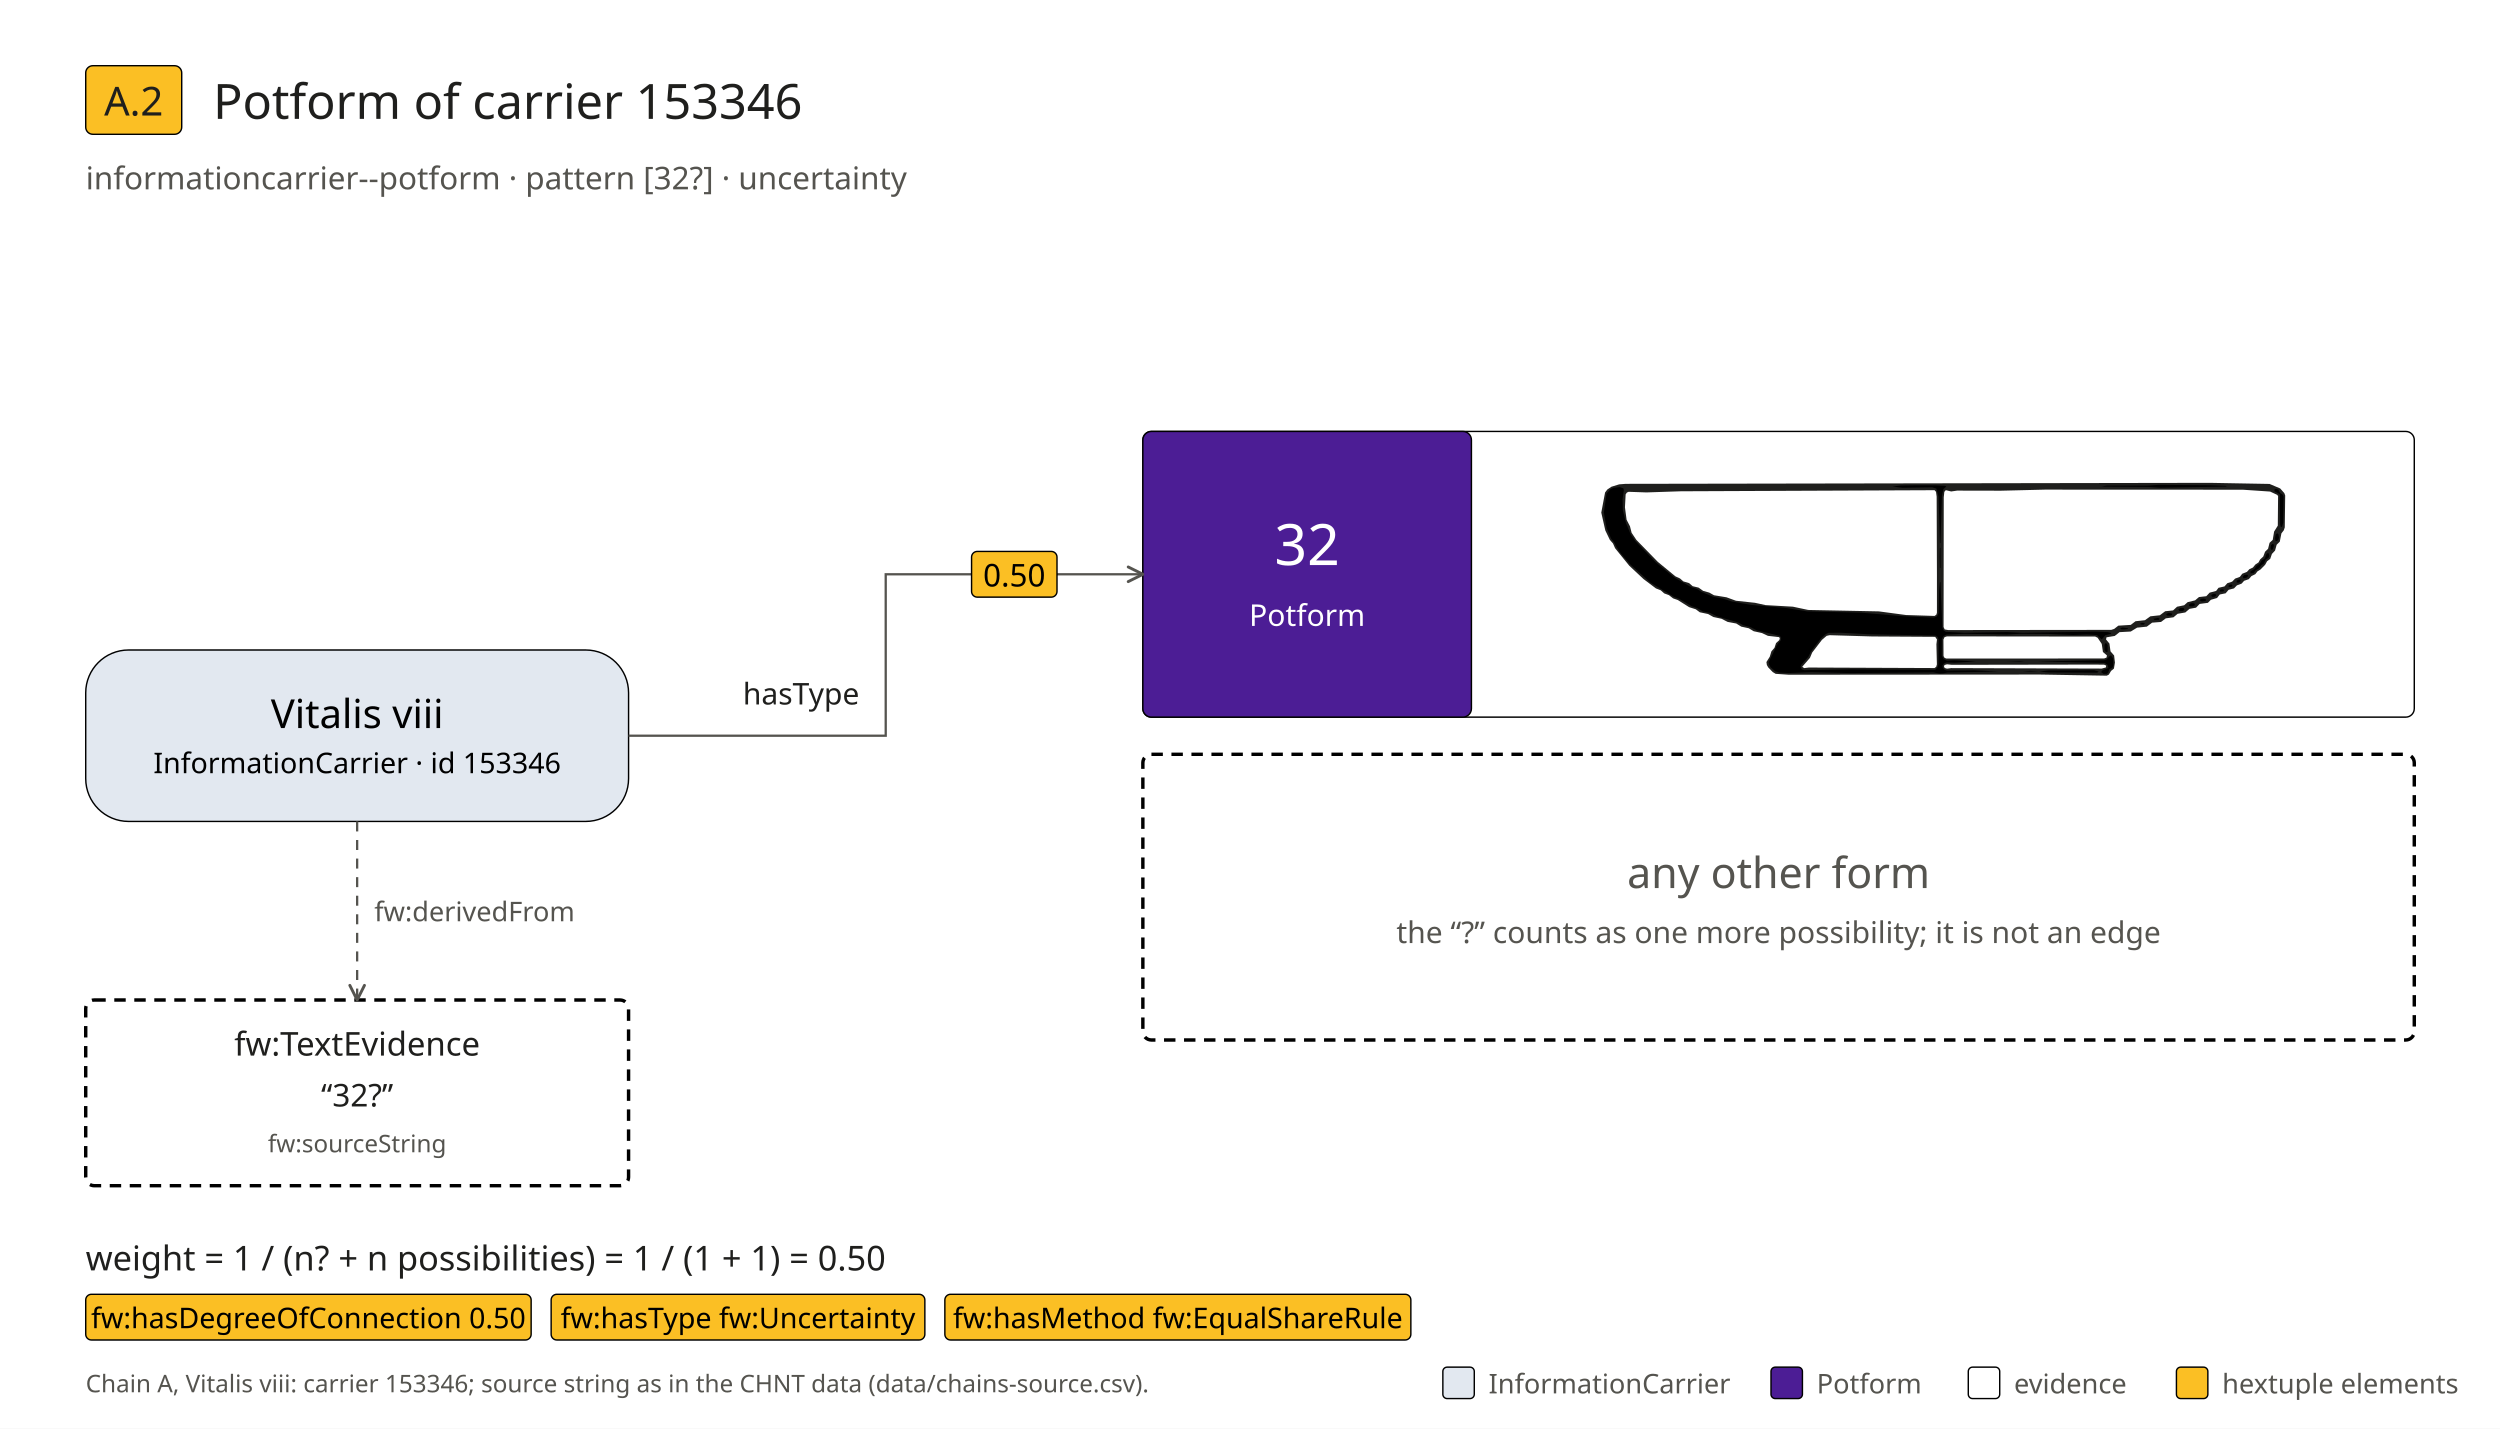
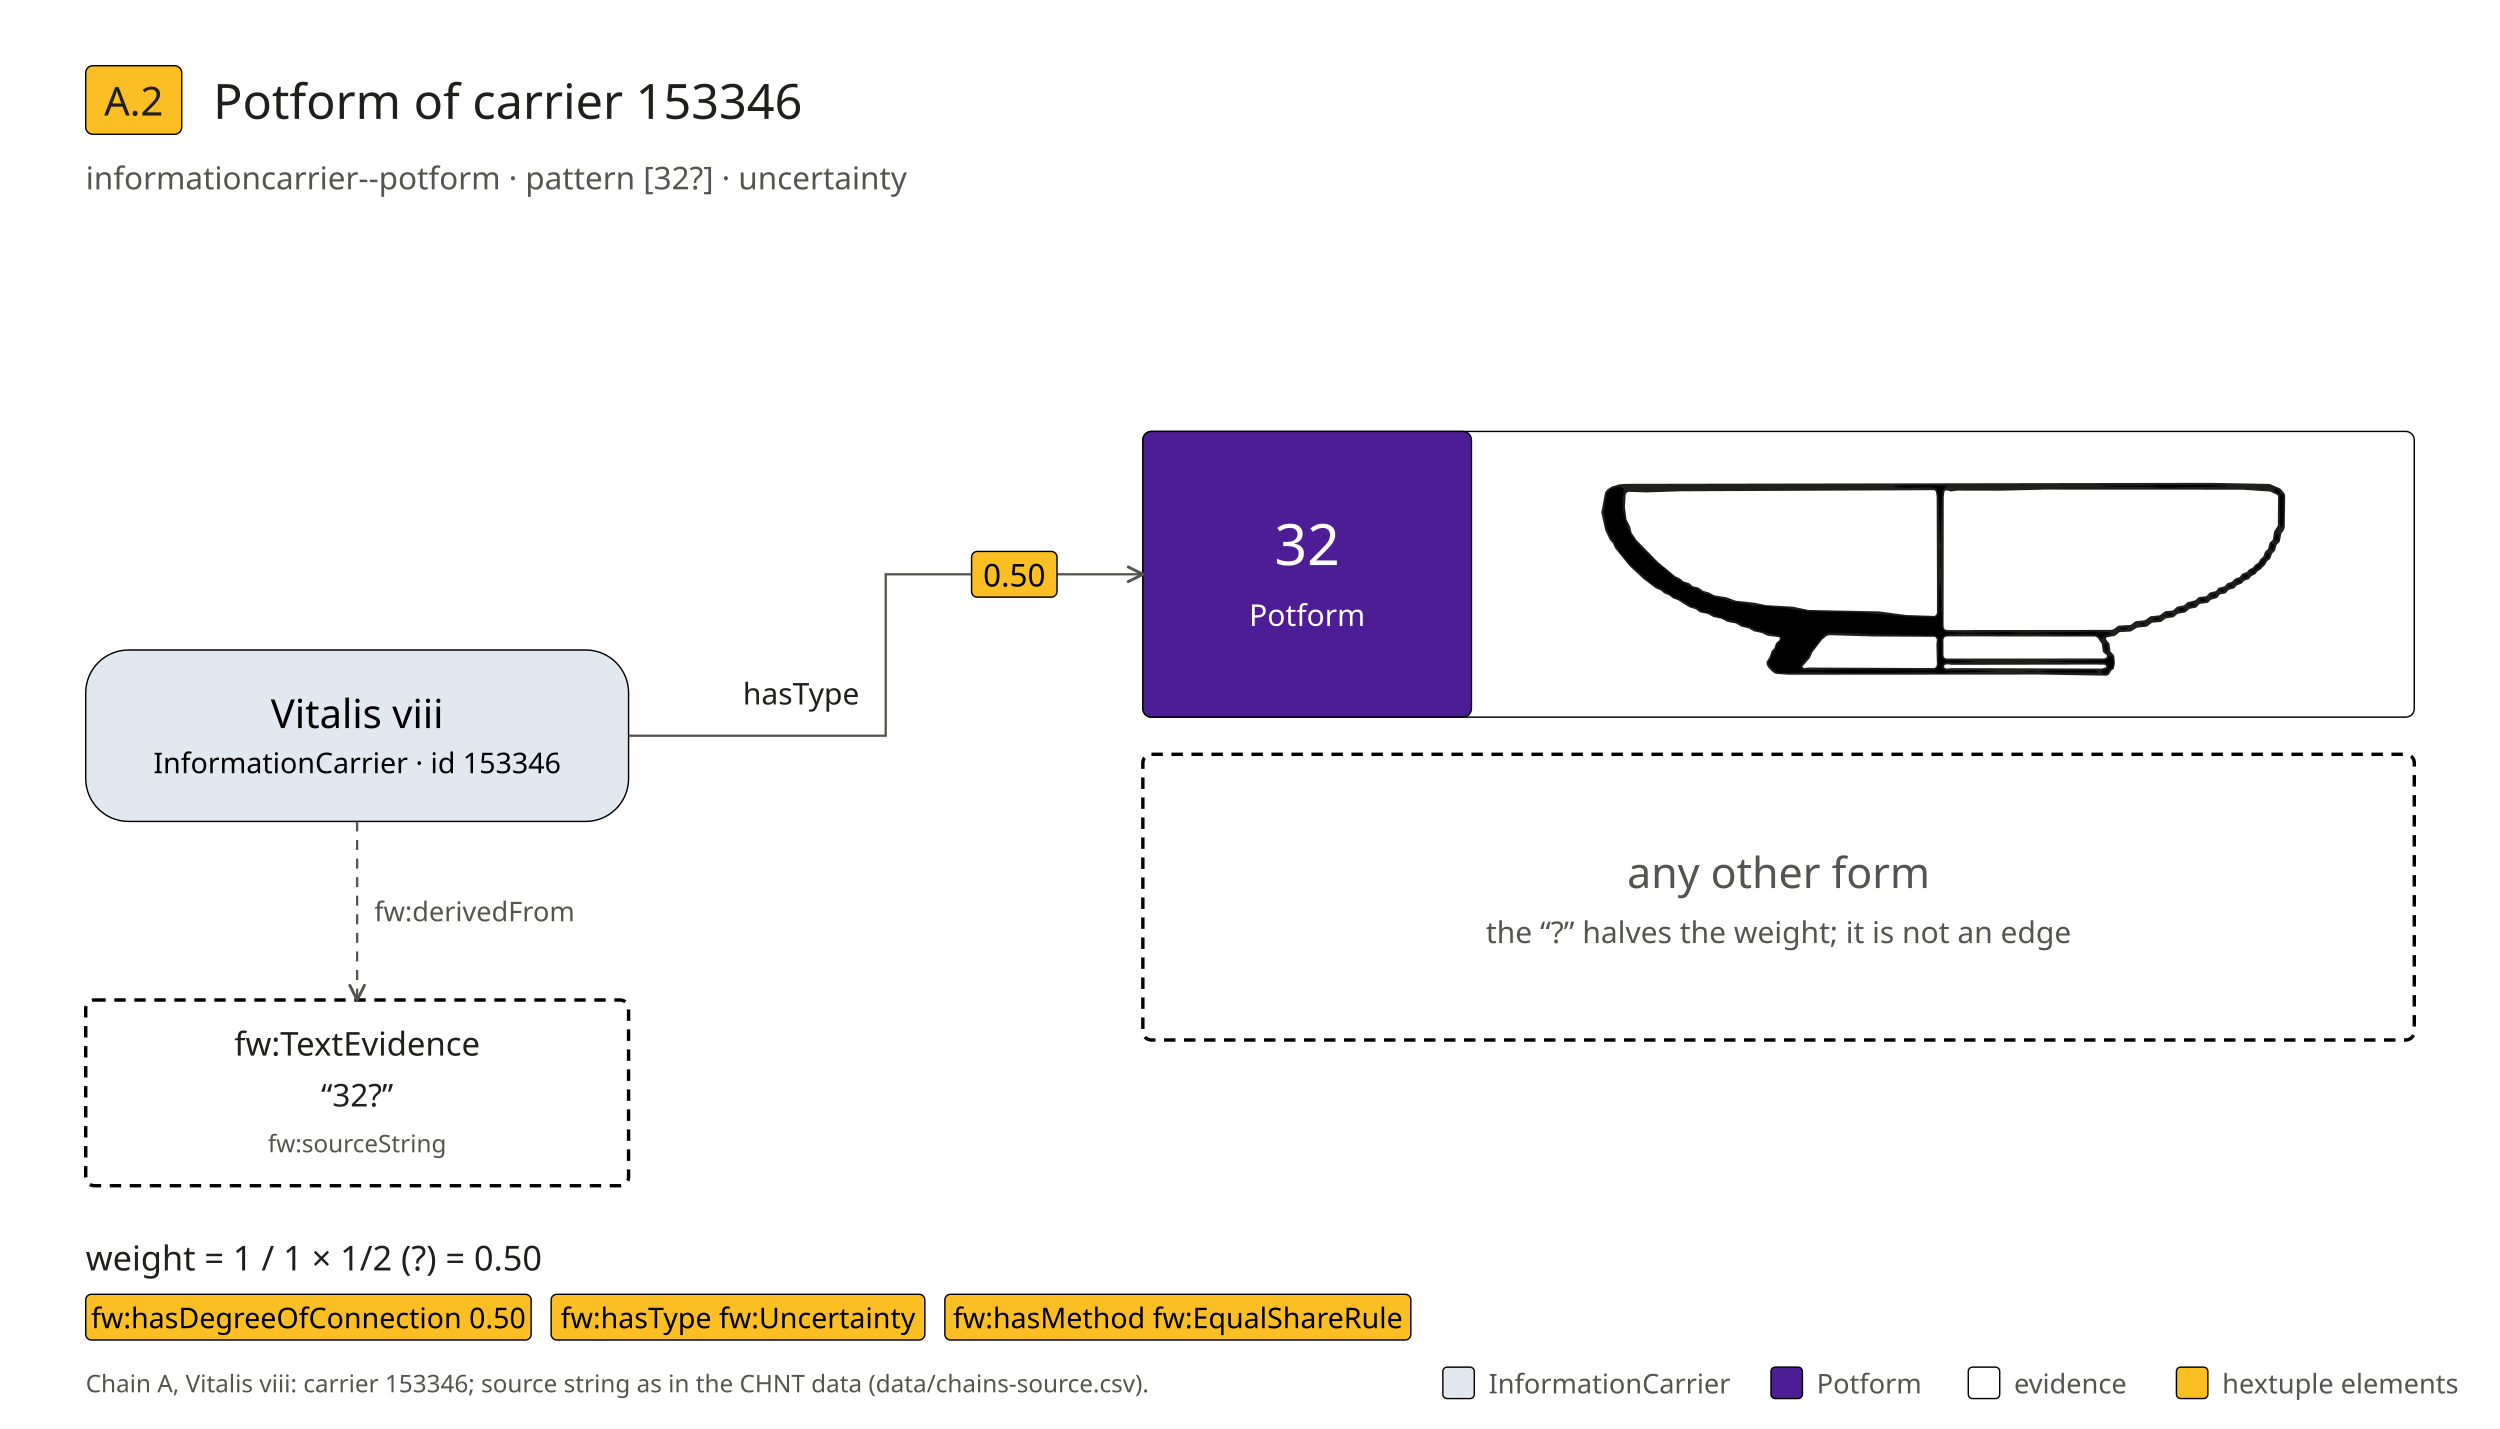
<svg xmlns="http://www.w3.org/2000/svg" width="1750" height="1000" viewBox="0 0 1750 1000" role="img">
  <rect width="1750" height="1000" fill="#ffffff" />
  <defs>
    <marker id="a" viewBox="0 0 10 10" refX="9" refY="5" markerWidth="8" markerHeight="8" orient="auto-start-reverse">
      <path d="M1 1L9 5L1 9" fill="none" stroke="#55544f" stroke-width="1.6" stroke-linecap="round" stroke-linejoin="round" />
    </marker>
  </defs>
  <rect x="60" y="46" width="67.2" height="48" rx="5" fill="#fbbf24" stroke="#000000" stroke-width="1" />
  <text x="93.6" y="70" text-anchor="middle" dominant-baseline="central" font-family="Fira Sans" font-size="28" font-weight="500" fill="#1f1f1d">A.2</text>
  <text x="149.2" y="70" text-anchor="start" dominant-baseline="central" font-family="Fira Sans" font-size="34" font-weight="500" fill="#1f1f1d">Potform of carrier 153346</text>
  <text x="60" y="124" text-anchor="start" dominant-baseline="central" font-family="Fira Sans" font-size="22" fill="#55544f">informationcarrier--potform  ·  pattern  [32?]  ·  uncertainty</text>
  <rect x="60" y="455.0" width="380" height="120" rx="30" fill="#e2e8f0" stroke="#000000" stroke-width="1" />
  <text x="250.0" y="498.76" text-anchor="middle" dominant-baseline="central" font-family="Fira Sans" font-size="28" font-weight="500" fill="#000000">Vitalis viii</text>
  <text x="250.0" y="533.48" text-anchor="middle" dominant-baseline="central" font-family="Fira Sans" font-size="20" fill="#000000">InformationCarrier  ·  id 153346</text>
  <rect x="60" y="700" width="380" height="130" rx="6" fill="#ffffff" stroke="#000000" stroke-width="2.4" stroke-dasharray="8 6" />
  <text x="250" y="730" text-anchor="middle" dominant-baseline="central" font-family="Fira Sans" font-size="23" font-weight="500" fill="#1f1f1d">fw:TextEvidence</text>
  <text x="250" y="766" text-anchor="middle" dominant-baseline="central" font-family="Fira Sans" font-size="22" fill="#1f1f1d">“32?”</text>
  <text x="250" y="800" text-anchor="middle" dominant-baseline="central" font-family="Fira Sans" font-size="17" fill="#55544f">fw:sourceString</text>
  <path d="M250 575.0 V 700" fill="none" stroke="#55544f" stroke-width="1.6" stroke-dasharray="7 6" marker-end="url(#a)" />
  <text x="262" y="637.5" text-anchor="start" dominant-baseline="central" font-family="Fira Sans" font-size="19" fill="#55544f">fw:derivedFrom</text>
  <text x="520" y="485.0" text-anchor="start" dominant-baseline="central" font-family="Fira Sans" font-size="21" font-weight="500" fill="#1f1f1d">hasType</text>
  <rect x="800" y="302.0" width="890" height="200" rx="6" fill="#ffffff" stroke="#000000" stroke-width="1" />
  <rect x="800" y="302.0" width="230" height="200" rx="6" fill="#4c1d95" stroke="#000000" stroke-width="1" />
  <text x="915" y="380.0" text-anchor="middle" dominant-baseline="central" font-family="Fira Sans" font-size="40" font-weight="500" fill="#ffffff">32</text>
  <text x="915" y="430.0" text-anchor="middle" dominant-baseline="central" font-family="Fira Sans" font-size="21" fill="#ffffff">Potform</text>
  <g transform="translate(1111.0 319.0) scale(3.32)">
    <path d="M109.56 46.38 L110.0 46.15 L110.46 45.38 L111.07 44.88 L111.28 43.62 L111.11 42.12 L110.35 41.25 L110.12 39.6 L109.41 38.75 L109.5 38.29 L111.24 38.0 L112.25 37.2 L114.62 37.07 L115.95 36.25 L118.0 36.04 L119.12 35.2 L121.0 35.05 L122.0 34.29 L123.62 34.07 L124.5 33.33 L126.12 33.05 L127.0 32.29 L128.38 32.04 L129.14 31.25 L130.88 31.02 L131.51 30.38 L132.81 30.0 L133.38 29.26 L134.62 29.01 L135.25 28.27 L136.38 27.98 L137.0 27.34 L138.0 26.96 L138.51 26.38 L139.5 26.03 L140.06 25.38 L140.88 24.98 L141.34 24.38 L141.96 24.0 L142.95 23.0 L143.36 22.25 L144.02 21.75 L144.38 20.71 L145.04 20.0 L145.38 18.77 L146.04 18.12 L146.38 16.38 L146.88 15.73 L147.09 15.12 L147.18 8.38 L146.99 7.88 L146.12 6.9 L143.88 5.95 L131.38 5.72 L8.12 5.93 L6.75 6.04 L5.12 6.54 L4.26 7.12 L3.78 7.75 L2.98 12.0 L3.83 15.75 L4.79 17.75 L5.45 18.5 L5.89 19.5 L8.88 23.19 L11.88 26.0 L14.5 27.98 L15.52 28.38 L16.25 29.03 L17.25 29.4 L18.12 30.08 L19.12 30.43 L21.5 31.93 L22.91 32.38 L23.75 33.01 L25.5 33.38 L26.62 34.01 L28.34 34.38 L29.62 35.04 L31.44 35.38 L32.5 36.04 L34.07 36.38 L35.12 37.01 L36.82 37.38 L38.12 37.98 L40.48 38.25 L40.62 38.5 L40.52 38.88 L39.83 39.5 L39.5 40.5 L38.85 41.25 L38.5 42.39 L37.8 43.5 L37.89 44.12 L38.17 44.62 L39.12 45.61 L39.75 45.99 L42.5 46.18 L95.5 46.14 L109.56 46.38Z M73.25 33.78 L67.25 33.59 L61.5 32.82 L46.62 32.52 L43.38 31.83 L37.62 31.5 L35.38 31.01 L31.38 30.58 L29.38 29.85 L26.75 29.42 L25.75 28.86 L24.47 28.5 L23.5 27.81 L22.25 27.51 L21.5 26.86 L20.29 26.5 L19.58 25.88 L18.62 25.44 L14.9 22.38 L10.38 17.75 L9.38 16.25 L9.03 14.88 L8.32 13.5 L7.97 10.88 L8.12 8.15 L8.38 7.77 L8.75 7.61 L12.5 7.74 L19.75 7.5 L73.25 7.27 L73.56 7.62 L73.69 8.62 L73.75 25.25 L73.75 33.12 L73.62 33.52 L73.25 33.78Z M76.12 36.76 L75.38 36.63 L75.15 36.12 L75.19 8.75 L75.31 7.62 L75.62 7.26 L76.75 7.54 L78.0 7.36 L87.25 7.38 L96.5 7.15 L138.25 7.17 L144.0 7.56 L145.48 8.25 L145.68 8.5 L145.62 14.75 L144.84 16.0 L144.55 17.75 L143.88 18.37 L143.57 19.62 L142.93 20.25 L142.56 21.25 L141.89 21.88 L141.56 22.5 L140.88 22.95 L140.38 23.57 L139.62 23.93 L139.12 24.49 L138.13 24.88 L137.62 25.54 L136.62 25.91 L136.0 26.55 L134.98 26.88 L134.38 27.56 L133.12 27.85 L132.62 28.51 L131.25 28.87 L130.55 29.62 L129.0 29.8 L128.18 30.5 L126.62 30.87 L125.88 31.53 L124.38 31.84 L123.54 32.62 L121.88 32.79 L120.75 33.64 L118.75 33.86 L117.62 34.68 L115.62 34.9 L114.62 35.67 L112.0 35.83 L111.12 36.52 L110.5 36.72 L76.12 36.76Z M73.25 44.77 L46.75 44.66 L45.75 44.78 L45.35 44.5 L46.98 42.62 L47.45 41.5 L49.5 38.83 L50.5 37.98 L51.12 37.84 L60.12 38.11 L73.38 38.19 L73.76 38.75 L73.64 39.75 L73.74 44.0 L73.6 44.5 L73.25 44.77Z M109.0 42.75 L75.75 42.77 L75.36 42.62 L75.14 42.25 L75.12 38.75 L75.36 38.25 L75.88 38.09 L107.12 38.13 L107.63 38.38 L108.5 39.68 L108.75 41.38 L109.6 42.12 L109.5 42.57 L109.0 42.75Z M108.5 44.88 L76.75 44.78 L75.88 44.9 L75.38 44.75 L75.22 44.38 L75.38 44.12 L75.88 43.98 L76.88 44.09 L106.88 44.04 L109.0 44.06 L109.44 44.25 L109.38 44.64 L108.5 44.88Z" fill="#1f1f1d" fill-rule="evenodd" />
    <path d="M74.5 18.38 L74.8 8.5 L75.12 7.02 L75.74 6.5 L75.5 6.36 L73.38 6.24 L69.25 6.23 L66.12 6.28 L64.38 6.5 L66.5 6.76 L72.75 6.66 L73.62 6.92 L74.09 8.62 L74.38 18.46 L74.5 18.38Z M120.85 6.75 L134.91 6.5 L134.62 6.36 L131.38 6.23 L120.5 6.14 L118.25 6.3 L109.62 6.3 L108.37 6.5 L118.25 6.58 L120.85 6.75Z M75.06 45.88 L76.0 45.72 L86.71 45.5 L81.62 45.24 L75.88 45.3 L75.38 45.15 L74.99 44.75 L74.89 44.25 L75.25 43.8 L75.75 43.59 L77.5 43.65 L81.99 43.38 L77.38 43.13 L75.88 43.21 L75.12 42.86 L74.77 42.12 L74.79 38.62 L75.12 38.04 L75.75 37.72 L79.5 37.54 L88.5 37.7 L91.5 37.53 L97.25 37.58 L102.5 37.8 L105.38 37.69 L107.5 37.82 L108.5 38.73 L109.25 37.85 L110.38 37.57 L110.51 37.38 L109.75 37.19 L107.12 37.09 L91.75 37.34 L88.5 37.18 L79.5 37.34 L75.62 37.13 L75.12 36.8 L74.89 36.25 L74.5 26.66 L74.38 26.66 L74.21 28.38 L74.09 33.25 L73.77 33.88 L73.12 34.13 L66.75 33.85 L57.75 33.09 L46.38 32.82 L42.05 32.12 L34.62 31.46 L30.58 30.75 L28.62 30.12 L26.6 29.75 L24.12 28.71 L23.22 28.12 L22.0 27.75 L18.38 25.67 L14.5 22.51 L10.16 18.0 L9.19 16.62 L8.21 14.25 L7.53 11.5 L7.47 9.25 L7.74 7.25 L7.62 6.86 L6.88 6.62 L5.5 6.78 L4.86 7.12 L4.08 8.0 L3.52 12.0 L4.1 15.25 L5.06 17.5 L5.68 18.25 L6.12 19.14 L7.12 20.64 L9.12 22.94 L13.38 26.79 L18.38 29.8 L19.38 30.17 L22.0 31.71 L23.25 32.15 L24.38 32.83 L25.88 33.13 L27.25 33.81 L31.88 35.17 L32.88 35.73 L34.5 36.17 L35.75 36.82 L40.62 37.98 L40.9 38.38 L40.85 38.88 L40.04 39.88 L38.27 43.5 L38.34 44.0 L38.69 44.62 L39.62 45.43 L40.5 45.74 L42.62 45.82 L47.25 45.64 L55.5 45.83 L73.0 45.69 L74.25 45.92 L75.06 45.88Z M146.51 15.0 L146.77 14.12 L146.84 8.62 L146.62 8.17 L146.12 7.88 L145.75 7.16 L145.21 7.0 L144.93 7.12 L144.9 7.5 L146.03 8.12 L146.12 14.5 L146.25 15.02 L146.51 15.0Z M145.41 18.0 L145.75 17.73 L145.88 17.25 L145.75 16.55 L145.5 16.34 L145.18 16.62 L145.03 17.38 L145.12 17.94 L145.41 18.0Z M144.57 19.75 L144.8 19.0 L144.75 18.7 L144.5 18.58 L144.19 18.88 L144.09 19.5 L144.25 19.85 L144.57 19.75Z M74.51 23.62 L74.5 19.41 L74.38 19.41 L74.32 21.38 L74.38 23.71 L74.51 23.62Z M140.52 24.75 L141.0 24.1 L141.67 23.75 L142.12 23.12 L142.68 22.75 L143.07 21.88 L143.69 21.5 L143.83 21.12 L143.74 20.62 L143.5 20.53 L143.25 20.68 L142.88 21.68 L142.25 22.03 L141.84 22.75 L141.12 23.22 L140.75 23.83 L139.86 24.38 L139.88 24.81 L140.52 24.75Z M138.99 25.75 L139.36 25.38 L139.25 25.11 L138.59 25.12 L138.23 25.5 L138.38 25.83 L138.99 25.75Z M137.45 26.75 L137.77 26.5 L137.75 26.11 L137.25 26.14 L136.91 26.38 L136.99 26.75 L137.45 26.75Z M135.9 27.62 L136.09 27.38 L135.88 27.15 L135.38 27.21 L135.17 27.5 L135.38 27.71 L135.9 27.62Z M134.14 28.62 L134.31 28.38 L134.12 28.2 L133.62 28.2 L133.4 28.38 L133.5 28.65 L134.14 28.62Z M132.3 29.75 L132.61 29.5 L132.5 29.15 L132.0 29.13 L131.57 29.38 L131.75 29.75 L132.3 29.75Z M130.41 30.62 L130.5 30.29 L130.0 30.12 L129.38 30.2 L129.15 30.5 L129.62 30.74 L130.41 30.62Z M127.76 31.75 L128.16 31.5 L128.01 31.12 L127.38 31.09 L126.9 31.38 L126.9 31.62 L127.09 31.75 L127.76 31.75Z M125.56 32.75 L125.93 32.5 L125.78 32.12 L125.12 32.1 L124.64 32.38 L124.88 32.74 L125.56 32.75Z M122.83 33.75 L123.27 33.62 L123.38 33.31 L122.62 33.13 L122.08 33.38 L122.25 33.69 L122.83 33.75Z M120.52 34.62 L120.71 34.38 L120.38 34.19 L119.36 34.38 L119.62 34.64 L120.52 34.62Z M117.35 35.62 L117.63 35.38 L117.12 35.24 L116.58 35.38 L116.75 35.59 L117.35 35.62Z M113.2 36.62 L114.0 36.52 L114.05 36.38 L112.88 36.23 L112.39 36.38 L112.62 36.61 L113.2 36.62Z M73.38 45.15 L55.38 45.04 L45.75 45.21 L45.25 45.05 L45.0 44.5 L45.13 44.12 L46.65 42.38 L47.14 41.38 L48.12 40.04 L49.31 38.5 L50.25 37.65 L50.88 37.34 L53.38 37.32 L59.5 37.65 L73.5 37.93 L73.92 38.25 L74.1 38.75 L74.07 44.0 L73.89 44.62 L73.38 45.15Z M109.73 41.38 L109.75 39.98 L109.57 39.62 L109.25 39.52 L109.08 39.88 L109.09 41.0 L109.38 41.41 L109.73 41.38Z M109.54 46.0 L109.84 45.75 L110.12 45.03 L110.75 44.67 L110.95 44.25 L110.9 42.75 L110.5 42.14 L110.25 42.15 L109.5 42.98 L109.0 43.12 L94.81 43.38 L109.12 43.7 L109.74 44.12 L109.9 44.75 L108.66 45.25 L108.36 45.62 L108.88 46.0 L109.54 46.0Z M91.23 43.5 L92.25 43.38 L88.35 43.38 L91.23 43.5Z M107.55 45.75 L107.86 45.5 L106.88 45.22 L97.25 45.27 L95.25 45.5 L93.38 45.36 L91.86 45.5 L95.38 45.5 L97.25 45.7 L107.55 45.75Z" fill="#000000" fill-rule="evenodd" />
  </g>
  <path d="M440 515.0 H 620 V 402.0 H 800" fill="none" stroke="#55544f" stroke-width="1.6" marker-end="url(#a)" />
  <rect x="680.1" y="386.0" width="59.8" height="32" rx="4" fill="#fbbf24" stroke="#000000" stroke-width="1" />
  <text x="710.0" y="402.0" text-anchor="middle" dominant-baseline="central" font-family="Fira Sans" font-size="22" font-weight="500" fill="#000000">0.50</text>
  <rect x="800" y="528.0" width="890" height="200" rx="6" fill="#ffffff" stroke="#000000" stroke-width="2.4" stroke-dasharray="8 6" />
  <text x="1245.0" y="610.0" text-anchor="middle" dominant-baseline="central" font-family="Fira Sans" font-size="30" font-weight="500" fill="#55544f">any other form</text>
-   <text x="1245.0" y="652.0" text-anchor="middle" dominant-baseline="central" font-family="Fira Sans" font-size="21" fill="#55544f">the “?” counts as one more possibility; it is not an edge</text>
-   <text x="60" y="880" text-anchor="start" dominant-baseline="central" font-family="Fira Sans" font-size="24" fill="#1f1f1d">weight = 1 / (n? + n possibilities) = 1 / (1 + 1) = 0.50</text>
+   <text x="1245.0" y="652.0" text-anchor="middle" dominant-baseline="central" font-family="Fira Sans" font-size="21" fill="#55544f">the “?” halves the weight; it is not an edge</text>
+   <text x="60" y="880" text-anchor="start" dominant-baseline="central" font-family="Fira Sans" font-size="24" fill="#1f1f1d">weight = 1 / 1  ×  1/2 (?) = 0.50</text>
  <rect x="60" y="906" width="311.8" height="32" rx="4" fill="#fbbf24" stroke="#000000" stroke-width="1" />
  <text x="215.9" y="922" text-anchor="middle" dominant-baseline="central" font-family="Fira Sans" font-size="20" fill="#000000">fw:hasDegreeOfConnection  0.50</text>
  <rect x="385.8" y="906" width="261.6" height="32" rx="4" fill="#fbbf24" stroke="#000000" stroke-width="1" />
  <text x="516.6" y="922" text-anchor="middle" dominant-baseline="central" font-family="Fira Sans" font-size="20" fill="#000000">fw:hasType  fw:Uncertainty</text>
  <rect x="661.4" y="906" width="326.2" height="32" rx="4" fill="#fbbf24" stroke="#000000" stroke-width="1" />
  <text x="824.5" y="922" text-anchor="middle" dominant-baseline="central" font-family="Fira Sans" font-size="20" fill="#000000">fw:hasMethod  fw:EqualShareRule</text>
  <rect x="1010" y="957" width="22" height="22" rx="3" fill="#e2e8f0" stroke="#000000" stroke-width="1" />
  <text x="1042" y="968" text-anchor="start" dominant-baseline="central" font-family="Fira Sans" font-size="19" fill="#55544f">InformationCarrier</text>
  <rect x="1239.7" y="957" width="22" height="22" rx="3" fill="#4c1d95" stroke="#000000" stroke-width="1" />
  <text x="1271.7" y="968" text-anchor="start" dominant-baseline="central" font-family="Fira Sans" font-size="19" fill="#55544f">Potform</text>
  <rect x="1377.8" y="957" width="22" height="22" rx="3" fill="#ffffff" stroke="#000000" stroke-width="1" />
  <text x="1409.8" y="968" text-anchor="start" dominant-baseline="central" font-family="Fira Sans" font-size="19" fill="#55544f">evidence</text>
  <rect x="1523.5" y="957" width="22" height="22" rx="3" fill="#fbbf24" stroke="#000000" stroke-width="1" />
  <text x="1555.5" y="968" text-anchor="start" dominant-baseline="central" font-family="Fira Sans" font-size="19" fill="#55544f">hextuple elements</text>
  <text x="60" y="968" text-anchor="start" dominant-baseline="central" font-family="Fira Sans" font-size="17" fill="#55544f">Chain A, Vitalis viii: carrier 153346; source string as in the CHNT data (data/chains-source.csv).</text>
</svg>
